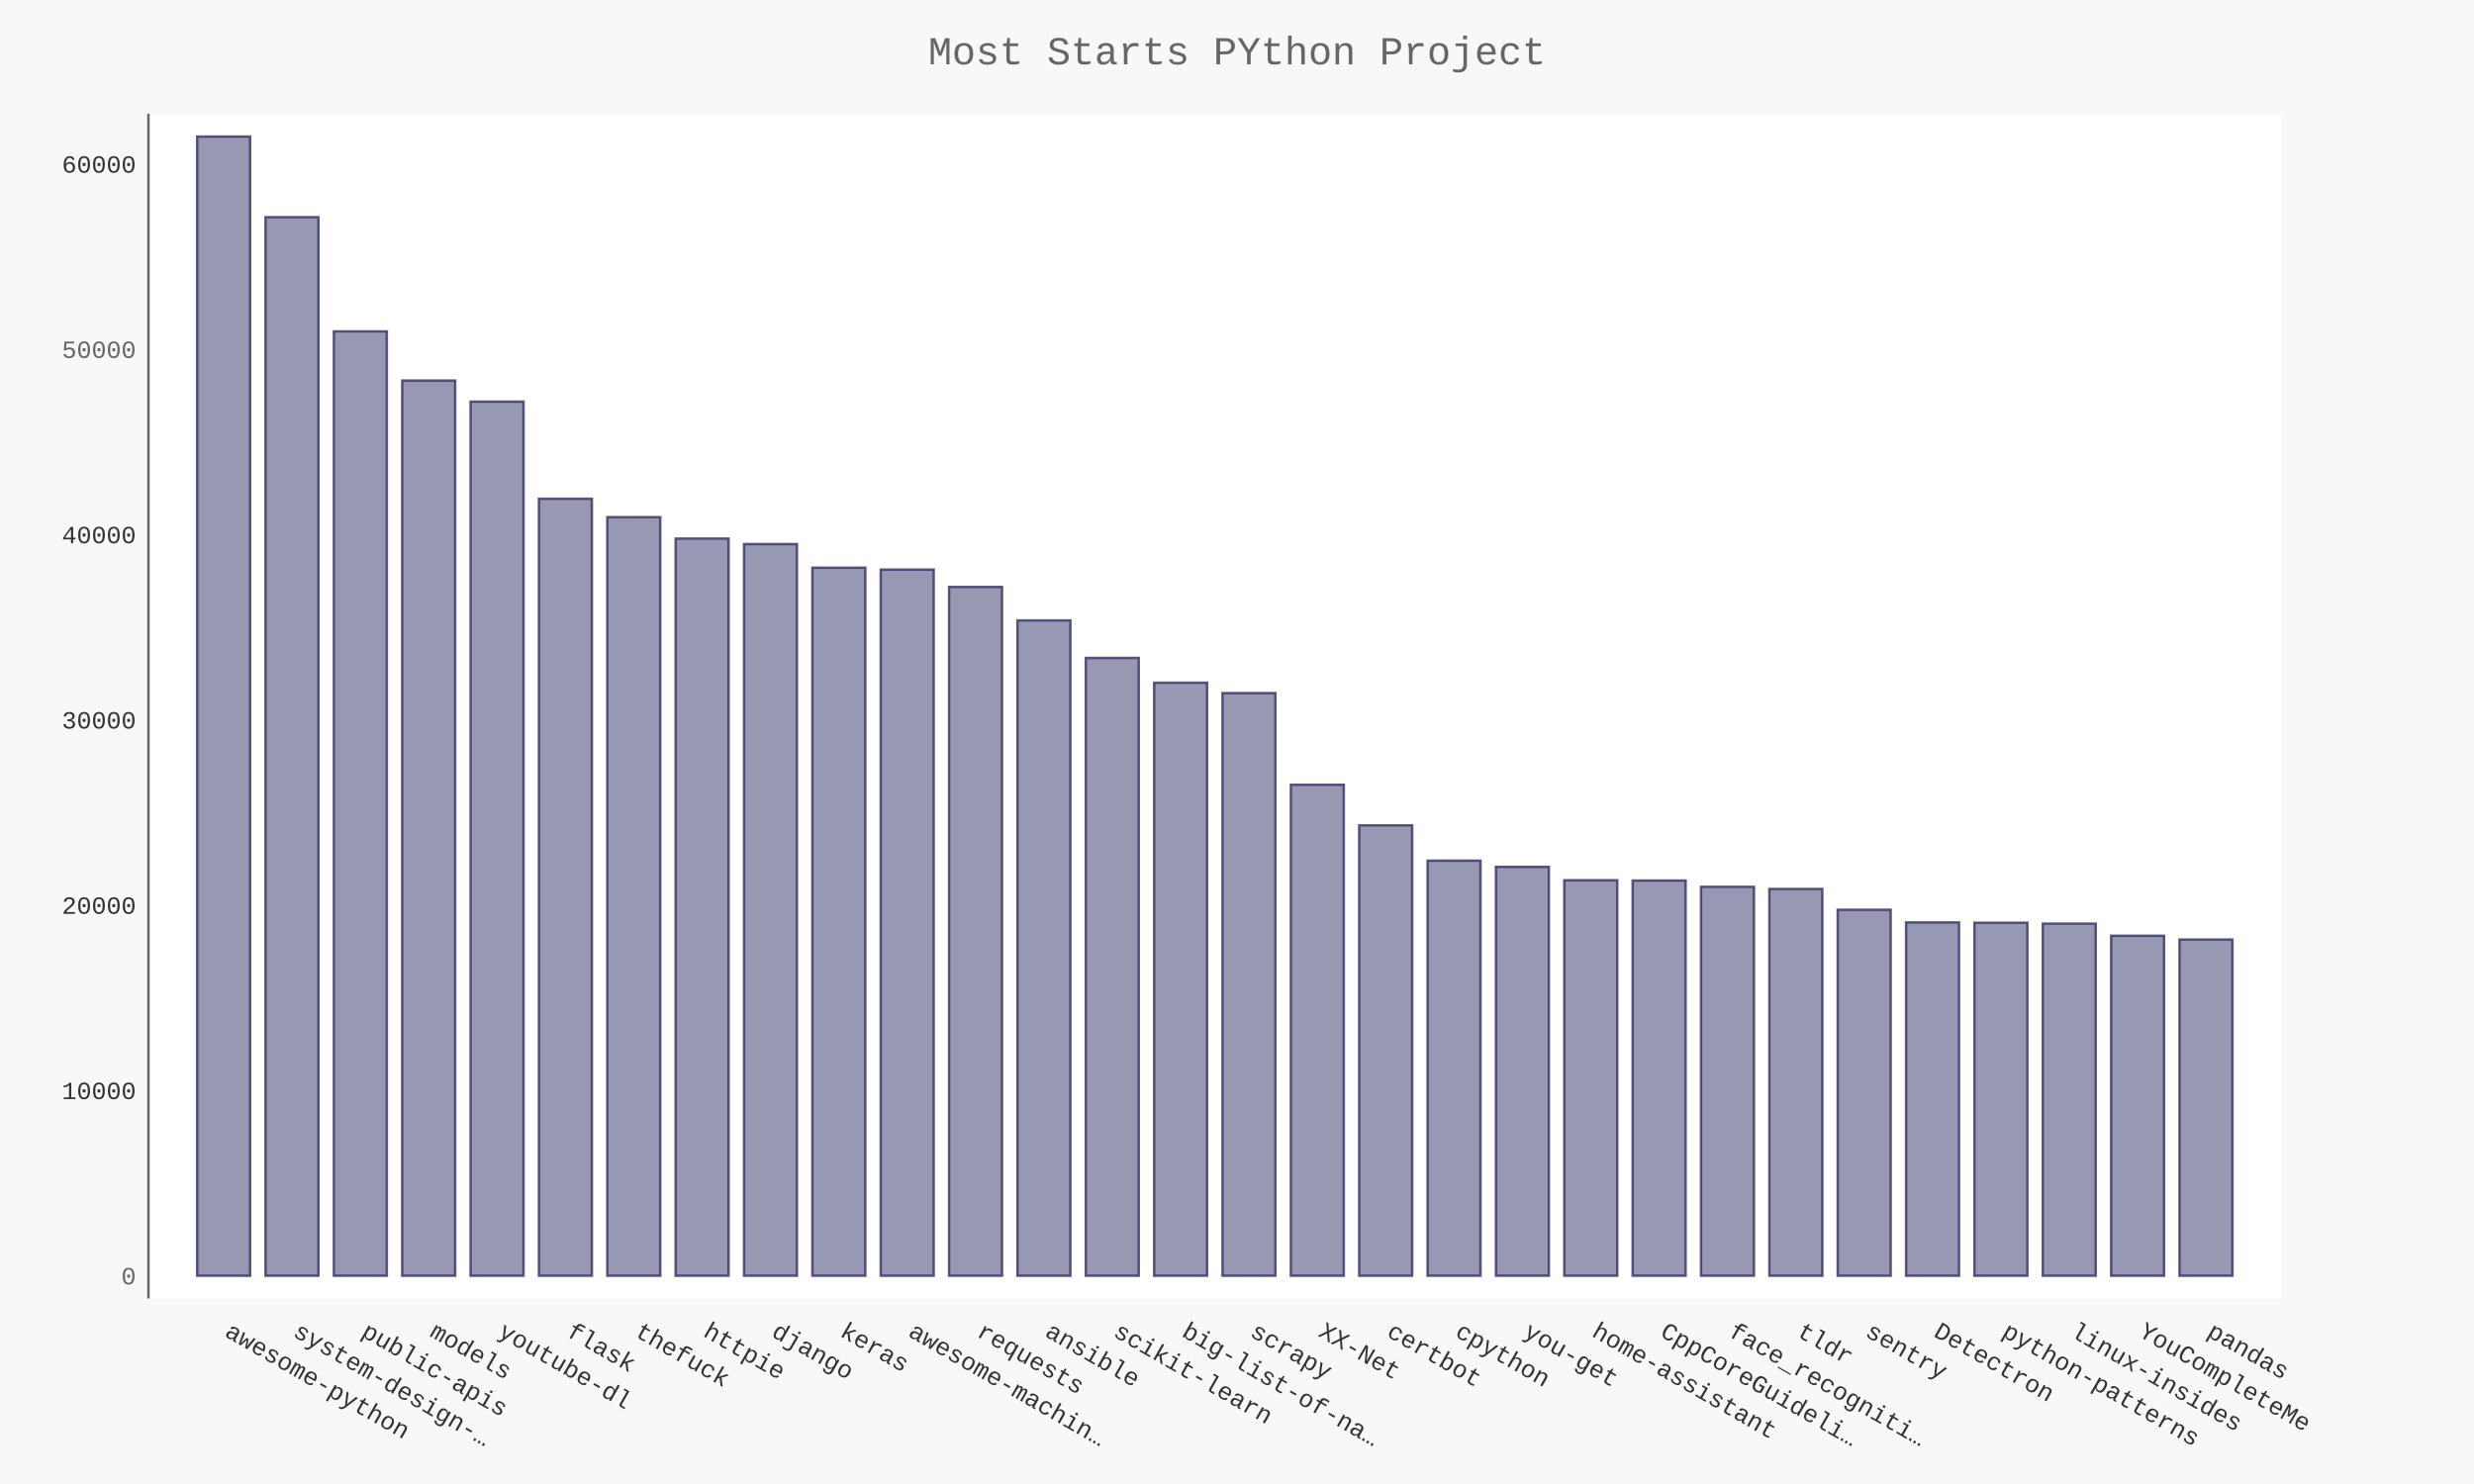
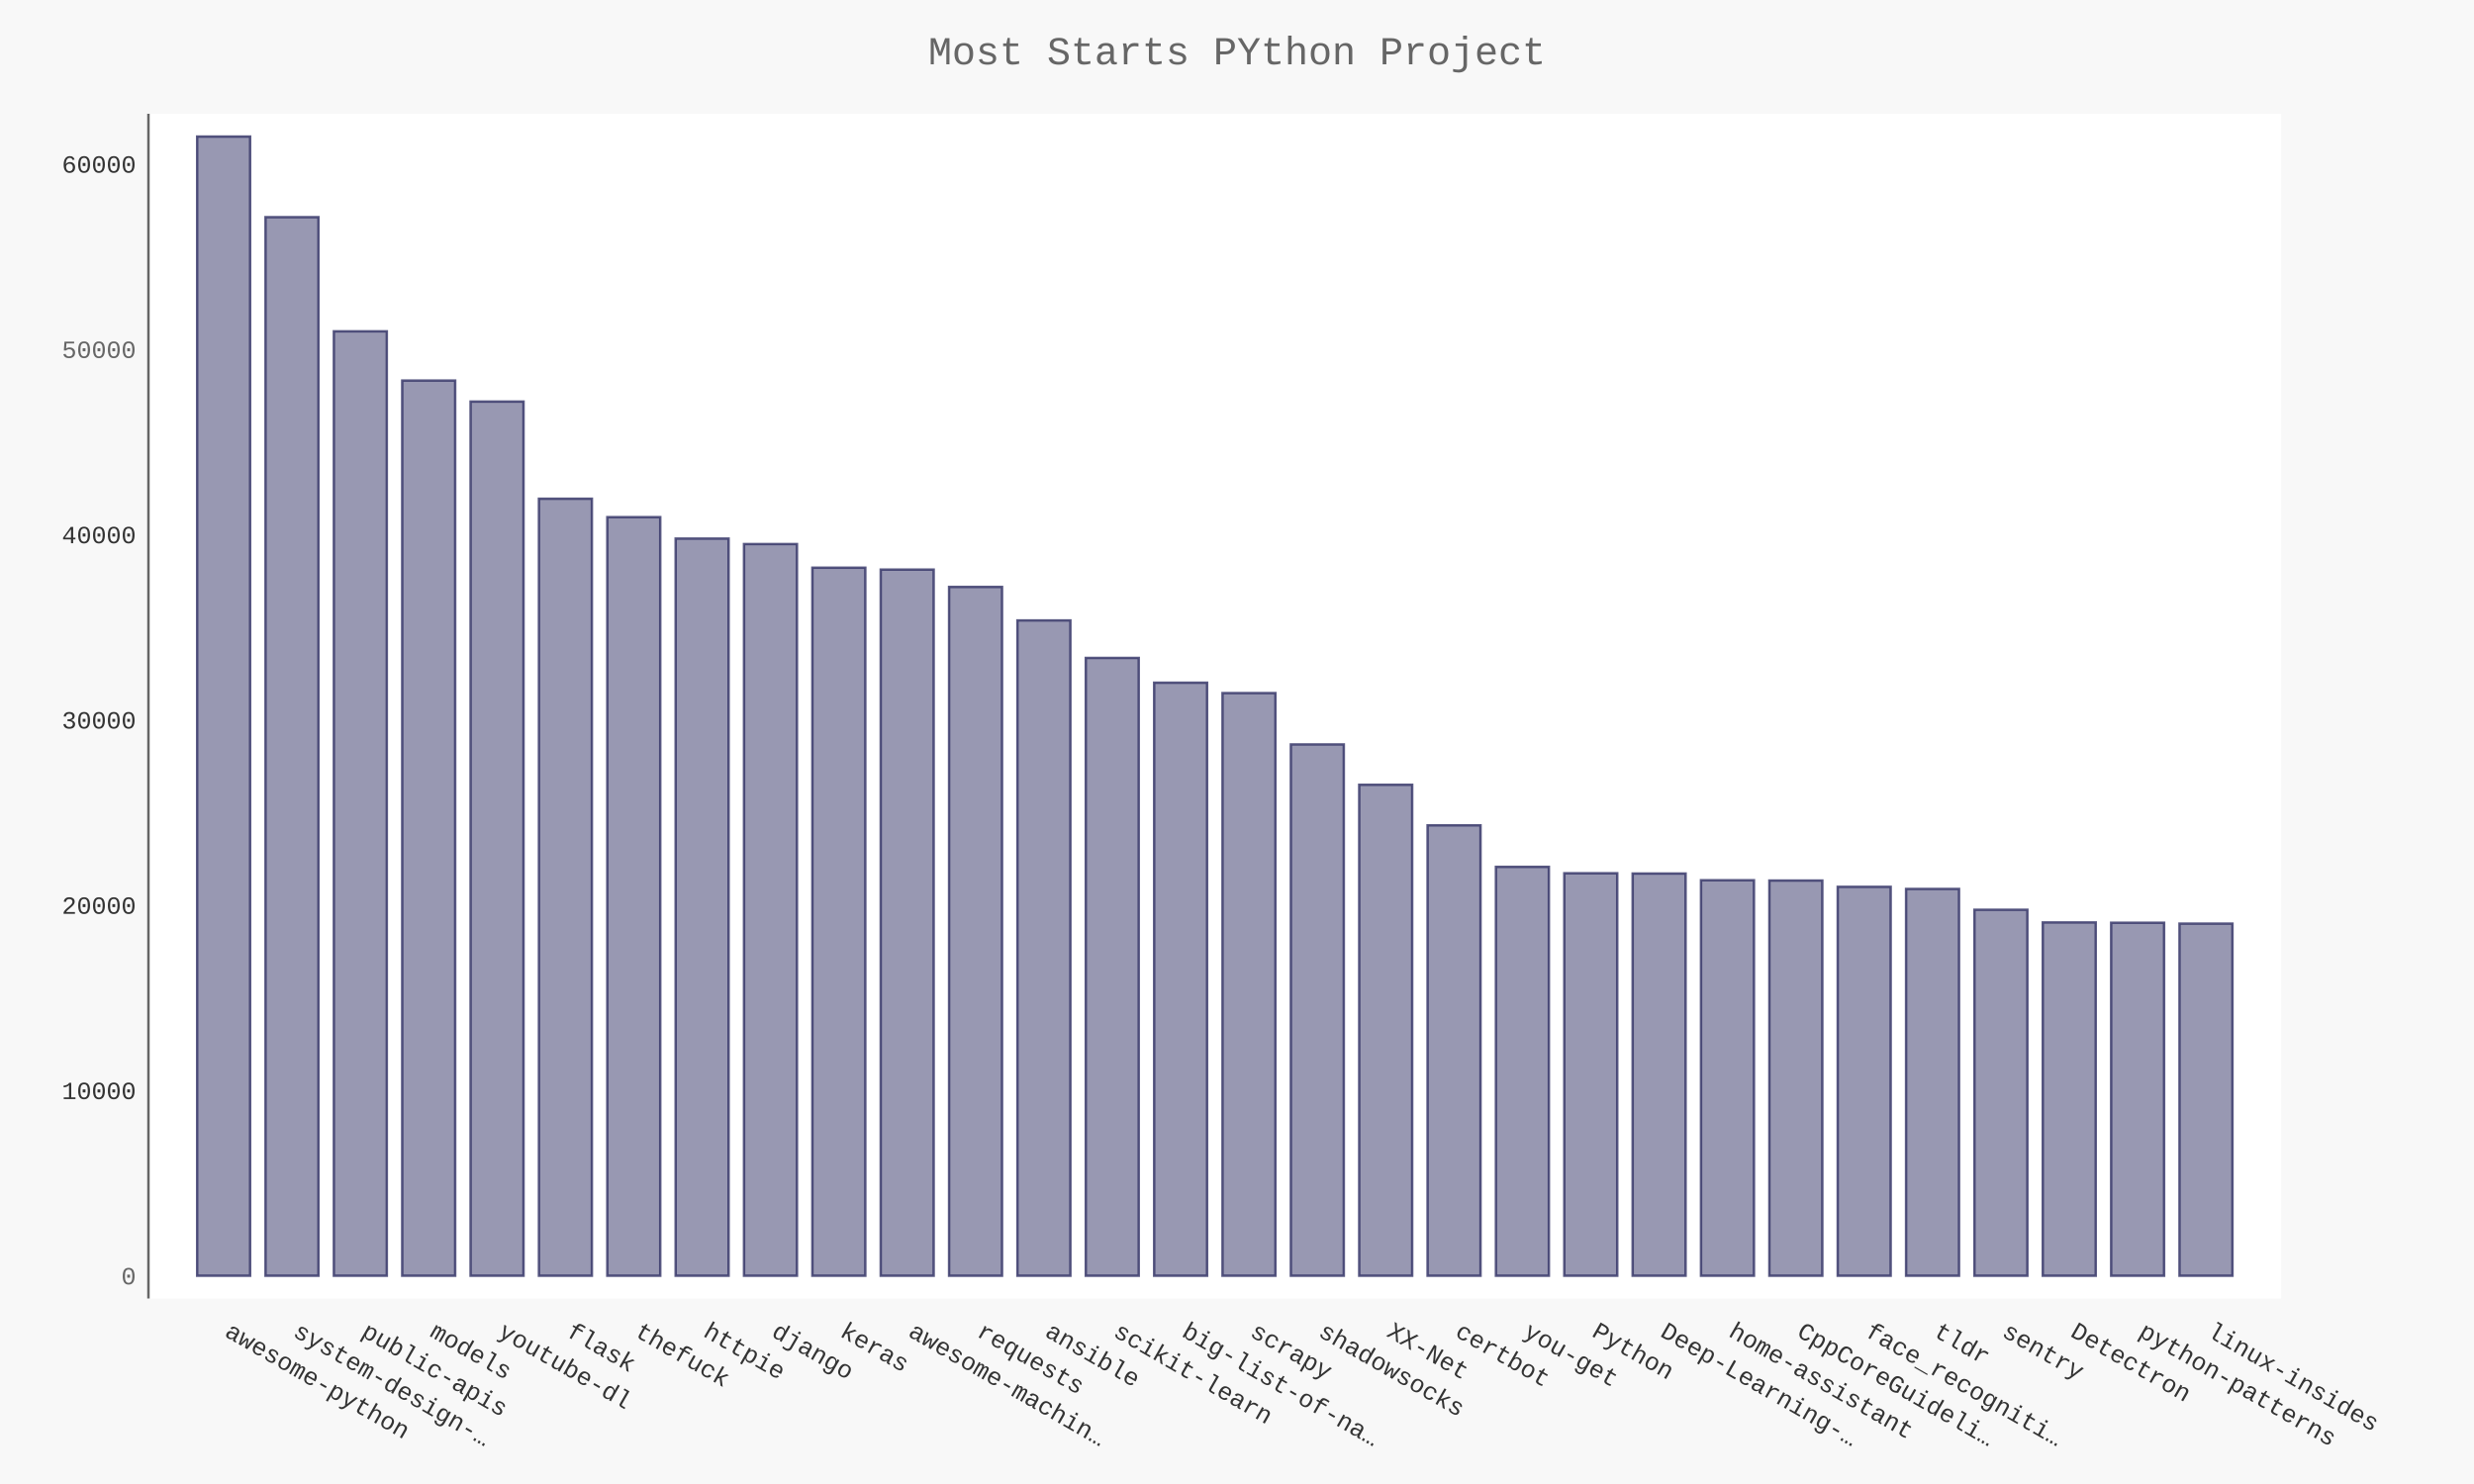
- <svg xmlns="http://www.w3.org/2000/svg" xmlns:xlink="http://www.w3.org/1999/xlink" id="chart-955ccb86-3fe7-4d67-9d68-4173424b4ff0" class="pygal-chart" viewBox="0 0 1000 600">
+ <svg xmlns="http://www.w3.org/2000/svg" xmlns:xlink="http://www.w3.org/1999/xlink" id="chart-057609a1-9b82-4a04-adb5-d7a2f17d69b1" class="pygal-chart" viewBox="0 0 1000 600">
  <defs>
-     <style type="text/css">#chart-955ccb86-3fe7-4d67-9d68-4173424b4ff0{-webkit-user-select:none;-webkit-font-smoothing:antialiased;font-family:Consolas,"Liberation Mono",Menlo,Courier,monospace}#chart-955ccb86-3fe7-4d67-9d68-4173424b4ff0 .title{font-family:Consolas,"Liberation Mono",Menlo,Courier,monospace;font-size:16px}#chart-955ccb86-3fe7-4d67-9d68-4173424b4ff0 .legends .legend text{font-family:Consolas,"Liberation Mono",Menlo,Courier,monospace;font-size:14px}#chart-955ccb86-3fe7-4d67-9d68-4173424b4ff0 .axis text{font-family:Consolas,"Liberation Mono",Menlo,Courier,monospace;font-size:10px}#chart-955ccb86-3fe7-4d67-9d68-4173424b4ff0 .axis text.major{font-family:Consolas,"Liberation Mono",Menlo,Courier,monospace;font-size:10px}#chart-955ccb86-3fe7-4d67-9d68-4173424b4ff0 .text-overlay text.value{font-family:Consolas,"Liberation Mono",Menlo,Courier,monospace;font-size:16px}#chart-955ccb86-3fe7-4d67-9d68-4173424b4ff0 .text-overlay text.label{font-family:Consolas,"Liberation Mono",Menlo,Courier,monospace;font-size:10px}#chart-955ccb86-3fe7-4d67-9d68-4173424b4ff0 .tooltip{font-family:Consolas,"Liberation Mono",Menlo,Courier,monospace;font-size:14px}#chart-955ccb86-3fe7-4d67-9d68-4173424b4ff0 text.no_data{font-family:Consolas,"Liberation Mono",Menlo,Courier,monospace;font-size:64px}
- #chart-955ccb86-3fe7-4d67-9d68-4173424b4ff0{background-color:#f8f8f8}#chart-955ccb86-3fe7-4d67-9d68-4173424b4ff0 path,#chart-955ccb86-3fe7-4d67-9d68-4173424b4ff0 line,#chart-955ccb86-3fe7-4d67-9d68-4173424b4ff0 rect,#chart-955ccb86-3fe7-4d67-9d68-4173424b4ff0 circle{-webkit-transition:250ms ease-in;-moz-transition:250ms ease-in;transition:250ms ease-in}#chart-955ccb86-3fe7-4d67-9d68-4173424b4ff0 .graph &gt; .background{fill:#f8f8f8}#chart-955ccb86-3fe7-4d67-9d68-4173424b4ff0 .plot &gt; .background{fill:#ffffff}#chart-955ccb86-3fe7-4d67-9d68-4173424b4ff0 .graph{fill:#333}#chart-955ccb86-3fe7-4d67-9d68-4173424b4ff0 text.no_data{fill:#666}#chart-955ccb86-3fe7-4d67-9d68-4173424b4ff0 .title{fill:#666}#chart-955ccb86-3fe7-4d67-9d68-4173424b4ff0 .legends .legend text{fill:#333}#chart-955ccb86-3fe7-4d67-9d68-4173424b4ff0 .legends .legend:hover text{fill:#666}#chart-955ccb86-3fe7-4d67-9d68-4173424b4ff0 .axis .line{stroke:#666}#chart-955ccb86-3fe7-4d67-9d68-4173424b4ff0 .axis .guide.line{stroke:rgba(0,0,0,0.5)}#chart-955ccb86-3fe7-4d67-9d68-4173424b4ff0 .axis .major.line{stroke:#333}#chart-955ccb86-3fe7-4d67-9d68-4173424b4ff0 .axis text.major{fill:#666}#chart-955ccb86-3fe7-4d67-9d68-4173424b4ff0 .axis.y .guides:hover .guide.line,#chart-955ccb86-3fe7-4d67-9d68-4173424b4ff0 .line-graph .axis.x .guides:hover .guide.line,#chart-955ccb86-3fe7-4d67-9d68-4173424b4ff0 .stackedline-graph .axis.x .guides:hover .guide.line,#chart-955ccb86-3fe7-4d67-9d68-4173424b4ff0 .xy-graph .axis.x .guides:hover .guide.line{stroke:#666}#chart-955ccb86-3fe7-4d67-9d68-4173424b4ff0 .axis .guides:hover text{fill:#666}#chart-955ccb86-3fe7-4d67-9d68-4173424b4ff0 .reactive{fill-opacity:.5;stroke-opacity:.8}#chart-955ccb86-3fe7-4d67-9d68-4173424b4ff0 .ci{stroke:#333}#chart-955ccb86-3fe7-4d67-9d68-4173424b4ff0 .reactive.active,#chart-955ccb86-3fe7-4d67-9d68-4173424b4ff0 .active .reactive{fill-opacity:.9;stroke-opacity:.9;stroke-width:4}#chart-955ccb86-3fe7-4d67-9d68-4173424b4ff0 .ci .reactive.active{stroke-width:1.5}#chart-955ccb86-3fe7-4d67-9d68-4173424b4ff0 .series text{fill:#666}#chart-955ccb86-3fe7-4d67-9d68-4173424b4ff0 .tooltip rect{fill:#ffffff;stroke:#666;-webkit-transition:opacity 250ms ease-in;-moz-transition:opacity 250ms ease-in;transition:opacity 250ms ease-in}#chart-955ccb86-3fe7-4d67-9d68-4173424b4ff0 .tooltip .label{fill:#333}#chart-955ccb86-3fe7-4d67-9d68-4173424b4ff0 .tooltip .label{fill:#333}#chart-955ccb86-3fe7-4d67-9d68-4173424b4ff0 .tooltip .legend{font-size:.8em;fill:rgba(0,0,0,0.5)}#chart-955ccb86-3fe7-4d67-9d68-4173424b4ff0 .tooltip .x_label{font-size:.6em;fill:#666}#chart-955ccb86-3fe7-4d67-9d68-4173424b4ff0 .tooltip .xlink{font-size:.5em;text-decoration:underline}#chart-955ccb86-3fe7-4d67-9d68-4173424b4ff0 .tooltip .value{font-size:1.5em}#chart-955ccb86-3fe7-4d67-9d68-4173424b4ff0 .bound{font-size:.5em}#chart-955ccb86-3fe7-4d67-9d68-4173424b4ff0 .max-value{font-size:.75em;fill:rgba(0,0,0,0.5)}#chart-955ccb86-3fe7-4d67-9d68-4173424b4ff0 .map-element{fill:#ffffff;stroke:rgba(0,0,0,0.5) !important}#chart-955ccb86-3fe7-4d67-9d68-4173424b4ff0 .map-element .reactive{fill-opacity:inherit;stroke-opacity:inherit}#chart-955ccb86-3fe7-4d67-9d68-4173424b4ff0 .color-0,#chart-955ccb86-3fe7-4d67-9d68-4173424b4ff0 .color-0 a:visited{stroke:#333366;fill:#333366}#chart-955ccb86-3fe7-4d67-9d68-4173424b4ff0 .text-overlay .color-0 text{fill:black}
- #chart-955ccb86-3fe7-4d67-9d68-4173424b4ff0 text.no_data{text-anchor:middle}#chart-955ccb86-3fe7-4d67-9d68-4173424b4ff0 .guide.line{fill:none}#chart-955ccb86-3fe7-4d67-9d68-4173424b4ff0 .centered{text-anchor:middle}#chart-955ccb86-3fe7-4d67-9d68-4173424b4ff0 .title{text-anchor:middle}#chart-955ccb86-3fe7-4d67-9d68-4173424b4ff0 .legends .legend text{fill-opacity:1}#chart-955ccb86-3fe7-4d67-9d68-4173424b4ff0 .axis.x text{text-anchor:middle}#chart-955ccb86-3fe7-4d67-9d68-4173424b4ff0 .axis.x:not(.web) text[transform]{text-anchor:start}#chart-955ccb86-3fe7-4d67-9d68-4173424b4ff0 .axis.x:not(.web) text[transform].backwards{text-anchor:end}#chart-955ccb86-3fe7-4d67-9d68-4173424b4ff0 .axis.y text{text-anchor:end}#chart-955ccb86-3fe7-4d67-9d68-4173424b4ff0 .axis.y text[transform].backwards{text-anchor:start}#chart-955ccb86-3fe7-4d67-9d68-4173424b4ff0 .axis.y2 text{text-anchor:start}#chart-955ccb86-3fe7-4d67-9d68-4173424b4ff0 .axis.y2 text[transform].backwards{text-anchor:end}#chart-955ccb86-3fe7-4d67-9d68-4173424b4ff0 .axis .guide.line{stroke-dasharray:4,4}#chart-955ccb86-3fe7-4d67-9d68-4173424b4ff0 .axis .major.guide.line{stroke-dasharray:6,6}#chart-955ccb86-3fe7-4d67-9d68-4173424b4ff0 .horizontal .axis.y .guide.line,#chart-955ccb86-3fe7-4d67-9d68-4173424b4ff0 .horizontal .axis.y2 .guide.line,#chart-955ccb86-3fe7-4d67-9d68-4173424b4ff0 .vertical .axis.x .guide.line{opacity:0}#chart-955ccb86-3fe7-4d67-9d68-4173424b4ff0 .horizontal .axis.always_show .guide.line,#chart-955ccb86-3fe7-4d67-9d68-4173424b4ff0 .vertical .axis.always_show .guide.line{opacity:1 !important}#chart-955ccb86-3fe7-4d67-9d68-4173424b4ff0 .axis.y .guides:hover .guide.line,#chart-955ccb86-3fe7-4d67-9d68-4173424b4ff0 .axis.y2 .guides:hover .guide.line,#chart-955ccb86-3fe7-4d67-9d68-4173424b4ff0 .axis.x .guides:hover .guide.line{opacity:1}#chart-955ccb86-3fe7-4d67-9d68-4173424b4ff0 .axis .guides:hover text{opacity:1}#chart-955ccb86-3fe7-4d67-9d68-4173424b4ff0 .nofill{fill:none}#chart-955ccb86-3fe7-4d67-9d68-4173424b4ff0 .subtle-fill{fill-opacity:.2}#chart-955ccb86-3fe7-4d67-9d68-4173424b4ff0 .dot{stroke-width:1px;fill-opacity:1}#chart-955ccb86-3fe7-4d67-9d68-4173424b4ff0 .dot.active{stroke-width:5px}#chart-955ccb86-3fe7-4d67-9d68-4173424b4ff0 .dot.negative{fill:transparent}#chart-955ccb86-3fe7-4d67-9d68-4173424b4ff0 text,#chart-955ccb86-3fe7-4d67-9d68-4173424b4ff0 tspan{stroke:none !important}#chart-955ccb86-3fe7-4d67-9d68-4173424b4ff0 .series text.active{opacity:1}#chart-955ccb86-3fe7-4d67-9d68-4173424b4ff0 .tooltip rect{fill-opacity:.95;stroke-width:.5}#chart-955ccb86-3fe7-4d67-9d68-4173424b4ff0 .tooltip text{fill-opacity:1}#chart-955ccb86-3fe7-4d67-9d68-4173424b4ff0 .showable{visibility:hidden}#chart-955ccb86-3fe7-4d67-9d68-4173424b4ff0 .showable.shown{visibility:visible}#chart-955ccb86-3fe7-4d67-9d68-4173424b4ff0 .gauge-background{fill:rgba(229,229,229,1);stroke:none}#chart-955ccb86-3fe7-4d67-9d68-4173424b4ff0 .bg-lines{stroke:#f8f8f8;stroke-width:2px}</style>
+     <style type="text/css">#chart-057609a1-9b82-4a04-adb5-d7a2f17d69b1{-webkit-user-select:none;-webkit-font-smoothing:antialiased;font-family:Consolas,"Liberation Mono",Menlo,Courier,monospace}#chart-057609a1-9b82-4a04-adb5-d7a2f17d69b1 .title{font-family:Consolas,"Liberation Mono",Menlo,Courier,monospace;font-size:16px}#chart-057609a1-9b82-4a04-adb5-d7a2f17d69b1 .legends .legend text{font-family:Consolas,"Liberation Mono",Menlo,Courier,monospace;font-size:14px}#chart-057609a1-9b82-4a04-adb5-d7a2f17d69b1 .axis text{font-family:Consolas,"Liberation Mono",Menlo,Courier,monospace;font-size:10px}#chart-057609a1-9b82-4a04-adb5-d7a2f17d69b1 .axis text.major{font-family:Consolas,"Liberation Mono",Menlo,Courier,monospace;font-size:10px}#chart-057609a1-9b82-4a04-adb5-d7a2f17d69b1 .text-overlay text.value{font-family:Consolas,"Liberation Mono",Menlo,Courier,monospace;font-size:16px}#chart-057609a1-9b82-4a04-adb5-d7a2f17d69b1 .text-overlay text.label{font-family:Consolas,"Liberation Mono",Menlo,Courier,monospace;font-size:10px}#chart-057609a1-9b82-4a04-adb5-d7a2f17d69b1 .tooltip{font-family:Consolas,"Liberation Mono",Menlo,Courier,monospace;font-size:14px}#chart-057609a1-9b82-4a04-adb5-d7a2f17d69b1 text.no_data{font-family:Consolas,"Liberation Mono",Menlo,Courier,monospace;font-size:64px}
+ #chart-057609a1-9b82-4a04-adb5-d7a2f17d69b1{background-color:#f8f8f8}#chart-057609a1-9b82-4a04-adb5-d7a2f17d69b1 path,#chart-057609a1-9b82-4a04-adb5-d7a2f17d69b1 line,#chart-057609a1-9b82-4a04-adb5-d7a2f17d69b1 rect,#chart-057609a1-9b82-4a04-adb5-d7a2f17d69b1 circle{-webkit-transition:250ms ease-in;-moz-transition:250ms ease-in;transition:250ms ease-in}#chart-057609a1-9b82-4a04-adb5-d7a2f17d69b1 .graph &gt; .background{fill:#f8f8f8}#chart-057609a1-9b82-4a04-adb5-d7a2f17d69b1 .plot &gt; .background{fill:#ffffff}#chart-057609a1-9b82-4a04-adb5-d7a2f17d69b1 .graph{fill:#333}#chart-057609a1-9b82-4a04-adb5-d7a2f17d69b1 text.no_data{fill:#666}#chart-057609a1-9b82-4a04-adb5-d7a2f17d69b1 .title{fill:#666}#chart-057609a1-9b82-4a04-adb5-d7a2f17d69b1 .legends .legend text{fill:#333}#chart-057609a1-9b82-4a04-adb5-d7a2f17d69b1 .legends .legend:hover text{fill:#666}#chart-057609a1-9b82-4a04-adb5-d7a2f17d69b1 .axis .line{stroke:#666}#chart-057609a1-9b82-4a04-adb5-d7a2f17d69b1 .axis .guide.line{stroke:rgba(0,0,0,0.5)}#chart-057609a1-9b82-4a04-adb5-d7a2f17d69b1 .axis .major.line{stroke:#333}#chart-057609a1-9b82-4a04-adb5-d7a2f17d69b1 .axis text.major{fill:#666}#chart-057609a1-9b82-4a04-adb5-d7a2f17d69b1 .axis.y .guides:hover .guide.line,#chart-057609a1-9b82-4a04-adb5-d7a2f17d69b1 .line-graph .axis.x .guides:hover .guide.line,#chart-057609a1-9b82-4a04-adb5-d7a2f17d69b1 .stackedline-graph .axis.x .guides:hover .guide.line,#chart-057609a1-9b82-4a04-adb5-d7a2f17d69b1 .xy-graph .axis.x .guides:hover .guide.line{stroke:#666}#chart-057609a1-9b82-4a04-adb5-d7a2f17d69b1 .axis .guides:hover text{fill:#666}#chart-057609a1-9b82-4a04-adb5-d7a2f17d69b1 .reactive{fill-opacity:.5;stroke-opacity:.8}#chart-057609a1-9b82-4a04-adb5-d7a2f17d69b1 .ci{stroke:#333}#chart-057609a1-9b82-4a04-adb5-d7a2f17d69b1 .reactive.active,#chart-057609a1-9b82-4a04-adb5-d7a2f17d69b1 .active .reactive{fill-opacity:.9;stroke-opacity:.9;stroke-width:4}#chart-057609a1-9b82-4a04-adb5-d7a2f17d69b1 .ci .reactive.active{stroke-width:1.5}#chart-057609a1-9b82-4a04-adb5-d7a2f17d69b1 .series text{fill:#666}#chart-057609a1-9b82-4a04-adb5-d7a2f17d69b1 .tooltip rect{fill:#ffffff;stroke:#666;-webkit-transition:opacity 250ms ease-in;-moz-transition:opacity 250ms ease-in;transition:opacity 250ms ease-in}#chart-057609a1-9b82-4a04-adb5-d7a2f17d69b1 .tooltip .label{fill:#333}#chart-057609a1-9b82-4a04-adb5-d7a2f17d69b1 .tooltip .label{fill:#333}#chart-057609a1-9b82-4a04-adb5-d7a2f17d69b1 .tooltip .legend{font-size:.8em;fill:rgba(0,0,0,0.5)}#chart-057609a1-9b82-4a04-adb5-d7a2f17d69b1 .tooltip .x_label{font-size:.6em;fill:#666}#chart-057609a1-9b82-4a04-adb5-d7a2f17d69b1 .tooltip .xlink{font-size:.5em;text-decoration:underline}#chart-057609a1-9b82-4a04-adb5-d7a2f17d69b1 .tooltip .value{font-size:1.5em}#chart-057609a1-9b82-4a04-adb5-d7a2f17d69b1 .bound{font-size:.5em}#chart-057609a1-9b82-4a04-adb5-d7a2f17d69b1 .max-value{font-size:.75em;fill:rgba(0,0,0,0.5)}#chart-057609a1-9b82-4a04-adb5-d7a2f17d69b1 .map-element{fill:#ffffff;stroke:rgba(0,0,0,0.5) !important}#chart-057609a1-9b82-4a04-adb5-d7a2f17d69b1 .map-element .reactive{fill-opacity:inherit;stroke-opacity:inherit}#chart-057609a1-9b82-4a04-adb5-d7a2f17d69b1 .color-0,#chart-057609a1-9b82-4a04-adb5-d7a2f17d69b1 .color-0 a:visited{stroke:#333366;fill:#333366}#chart-057609a1-9b82-4a04-adb5-d7a2f17d69b1 .text-overlay .color-0 text{fill:black}
+ #chart-057609a1-9b82-4a04-adb5-d7a2f17d69b1 text.no_data{text-anchor:middle}#chart-057609a1-9b82-4a04-adb5-d7a2f17d69b1 .guide.line{fill:none}#chart-057609a1-9b82-4a04-adb5-d7a2f17d69b1 .centered{text-anchor:middle}#chart-057609a1-9b82-4a04-adb5-d7a2f17d69b1 .title{text-anchor:middle}#chart-057609a1-9b82-4a04-adb5-d7a2f17d69b1 .legends .legend text{fill-opacity:1}#chart-057609a1-9b82-4a04-adb5-d7a2f17d69b1 .axis.x text{text-anchor:middle}#chart-057609a1-9b82-4a04-adb5-d7a2f17d69b1 .axis.x:not(.web) text[transform]{text-anchor:start}#chart-057609a1-9b82-4a04-adb5-d7a2f17d69b1 .axis.x:not(.web) text[transform].backwards{text-anchor:end}#chart-057609a1-9b82-4a04-adb5-d7a2f17d69b1 .axis.y text{text-anchor:end}#chart-057609a1-9b82-4a04-adb5-d7a2f17d69b1 .axis.y text[transform].backwards{text-anchor:start}#chart-057609a1-9b82-4a04-adb5-d7a2f17d69b1 .axis.y2 text{text-anchor:start}#chart-057609a1-9b82-4a04-adb5-d7a2f17d69b1 .axis.y2 text[transform].backwards{text-anchor:end}#chart-057609a1-9b82-4a04-adb5-d7a2f17d69b1 .axis .guide.line{stroke-dasharray:4,4}#chart-057609a1-9b82-4a04-adb5-d7a2f17d69b1 .axis .major.guide.line{stroke-dasharray:6,6}#chart-057609a1-9b82-4a04-adb5-d7a2f17d69b1 .horizontal .axis.y .guide.line,#chart-057609a1-9b82-4a04-adb5-d7a2f17d69b1 .horizontal .axis.y2 .guide.line,#chart-057609a1-9b82-4a04-adb5-d7a2f17d69b1 .vertical .axis.x .guide.line{opacity:0}#chart-057609a1-9b82-4a04-adb5-d7a2f17d69b1 .horizontal .axis.always_show .guide.line,#chart-057609a1-9b82-4a04-adb5-d7a2f17d69b1 .vertical .axis.always_show .guide.line{opacity:1 !important}#chart-057609a1-9b82-4a04-adb5-d7a2f17d69b1 .axis.y .guides:hover .guide.line,#chart-057609a1-9b82-4a04-adb5-d7a2f17d69b1 .axis.y2 .guides:hover .guide.line,#chart-057609a1-9b82-4a04-adb5-d7a2f17d69b1 .axis.x .guides:hover .guide.line{opacity:1}#chart-057609a1-9b82-4a04-adb5-d7a2f17d69b1 .axis .guides:hover text{opacity:1}#chart-057609a1-9b82-4a04-adb5-d7a2f17d69b1 .nofill{fill:none}#chart-057609a1-9b82-4a04-adb5-d7a2f17d69b1 .subtle-fill{fill-opacity:.2}#chart-057609a1-9b82-4a04-adb5-d7a2f17d69b1 .dot{stroke-width:1px;fill-opacity:1}#chart-057609a1-9b82-4a04-adb5-d7a2f17d69b1 .dot.active{stroke-width:5px}#chart-057609a1-9b82-4a04-adb5-d7a2f17d69b1 .dot.negative{fill:transparent}#chart-057609a1-9b82-4a04-adb5-d7a2f17d69b1 text,#chart-057609a1-9b82-4a04-adb5-d7a2f17d69b1 tspan{stroke:none !important}#chart-057609a1-9b82-4a04-adb5-d7a2f17d69b1 .series text.active{opacity:1}#chart-057609a1-9b82-4a04-adb5-d7a2f17d69b1 .tooltip rect{fill-opacity:.95;stroke-width:.5}#chart-057609a1-9b82-4a04-adb5-d7a2f17d69b1 .tooltip text{fill-opacity:1}#chart-057609a1-9b82-4a04-adb5-d7a2f17d69b1 .showable{visibility:hidden}#chart-057609a1-9b82-4a04-adb5-d7a2f17d69b1 .showable.shown{visibility:visible}#chart-057609a1-9b82-4a04-adb5-d7a2f17d69b1 .gauge-background{fill:rgba(229,229,229,1);stroke:none}#chart-057609a1-9b82-4a04-adb5-d7a2f17d69b1 .bg-lines{stroke:#f8f8f8;stroke-width:2px}</style>
  </defs>
  <g class="graph bar-graph vertical">
    <rect class="background" height="600" width="1000" x="0" y="0" />
    <g class="plot" transform="translate(60, 46)">
      <rect class="background" height="479.0" width="862.058" x="0" y="0" />
      <g class="axis y">
        <g class="guides">
          <text class="major" x="-5" y="473.288">0</text>
        </g>
        <g class="guides">
          <text class="" x="-5" y="398.376">10000</text>
        </g>
        <g class="guides">
          <text class="" x="-5" y="323.463">20000</text>
        </g>
        <g class="guides">
          <text class="" x="-5" y="248.551">30000</text>
        </g>
        <g class="guides">
          <text class="" x="-5" y="173.639">40000</text>
        </g>
        <g class="guides">
          <text class="major" x="-5" y="98.726">50000</text>
        </g>
        <g class="guides">
          <text class="" x="-5" y="23.814">60000</text>
        </g>
      </g>
      <g class="axis x">
        <path class="line" d="M0 0 v479" />
        <g class="guides">
          <path class="guide line" d="M30.393 0 v479" />
          <text class="" x="30.393" y="494.0" transform="rotate(30 30.39306 494)">awesome-python</text>
        </g>
        <g class="guides">
          <path class="guide line" d="M58.023 0 v479" />
          <text class="" x="58.023" y="494.0" transform="rotate(30 58.02311 494)">system-design-…</text>
        </g>
        <g class="guides">
          <path class="guide line" d="M85.653 0 v479" />
          <text class="" x="85.653" y="494.0" transform="rotate(30 85.65317 494)">public-apis</text>
        </g>
        <g class="guides">
          <path class="guide line" d="M113.283 0 v479" />
          <text class="" x="113.283" y="494.0" transform="rotate(30 113.2832 494)">models</text>
        </g>
        <g class="guides">
          <path class="guide line" d="M140.913 0 v479" />
          <text class="" x="140.913" y="494.0" transform="rotate(30 140.9133 494)">youtube-dl</text>
        </g>
        <g class="guides">
          <path class="guide line" d="M168.543 0 v479" />
          <text class="" x="168.543" y="494.0" transform="rotate(30 168.5433 494)">flask</text>
        </g>
        <g class="guides">
          <path class="guide line" d="M196.173 0 v479" />
          <text class="" x="196.173" y="494.0" transform="rotate(30 196.1734 494)">thefuck</text>
        </g>
        <g class="guides">
          <path class="guide line" d="M223.803 0 v479" />
          <text class="" x="223.803" y="494.0" transform="rotate(30 223.8034 494)">httpie</text>
        </g>
        <g class="guides">
          <path class="guide line" d="M251.434 0 v479" />
          <text class="" x="251.433" y="494.0" transform="rotate(30 251.4335 494)">django</text>
        </g>
        <g class="guides">
          <path class="guide line" d="M279.064 0 v479" />
          <text class="" x="279.064" y="494.0" transform="rotate(30 279.0636 494)">keras</text>
        </g>
        <g class="guides">
          <path class="guide line" d="M306.694 0 v479" />
          <text class="" x="306.694" y="494.0" transform="rotate(30 306.6936 494)">awesome-machin…</text>
        </g>
        <g class="guides">
          <path class="guide line" d="M334.324 0 v479" />
          <text class="" x="334.324" y="494.0" transform="rotate(30 334.3237 494)">requests</text>
        </g>
        <g class="guides">
          <path class="guide line" d="M361.954 0 v479" />
          <text class="" x="361.954" y="494.0" transform="rotate(30 361.9537 494)">ansible</text>
        </g>
        <g class="guides">
          <path class="guide line" d="M389.584 0 v479" />
          <text class="" x="389.584" y="494.0" transform="rotate(30 389.5838 494)">scikit-learn</text>
        </g>
        <g class="guides">
          <path class="guide line" d="M417.214 0 v479" />
          <text class="" x="417.214" y="494.0" transform="rotate(30 417.2138 494)">big-list-of-na…</text>
        </g>
        <g class="guides">
          <path class="guide line" d="M444.844 0 v479" />
          <text class="" x="444.844" y="494.0" transform="rotate(30 444.8439 494)">scrapy</text>
        </g>
        <g class="guides">
          <path class="guide line" d="M472.474 0 v479" />
-           <text class="" x="472.474" y="494.0" transform="rotate(30 472.4739 494)">XX-Net</text>
+           <text class="" x="472.474" y="494.0" transform="rotate(30 472.4739 494)">shadowsocks</text>
        </g>
        <g class="guides">
          <path class="guide line" d="M500.104 0 v479" />
-           <text class="" x="500.104" y="494.0" transform="rotate(30 500.104 494)">certbot</text>
+           <text class="" x="500.104" y="494.0" transform="rotate(30 500.104 494)">XX-Net</text>
        </g>
        <g class="guides">
          <path class="guide line" d="M527.734 0 v479" />
-           <text class="" x="527.734" y="494.0" transform="rotate(30 527.734 494)">cpython</text>
+           <text class="" x="527.734" y="494.0" transform="rotate(30 527.734 494)">certbot</text>
        </g>
        <g class="guides">
          <path class="guide line" d="M555.364 0 v479" />
          <text class="" x="555.364" y="494.0" transform="rotate(30 555.3641 494)">you-get</text>
        </g>
        <g class="guides">
          <path class="guide line" d="M582.994 0 v479" />
-           <text class="" x="582.994" y="494.0" transform="rotate(30 582.9942 494)">home-assistant</text>
+           <text class="" x="582.994" y="494.0" transform="rotate(30 582.9942 494)">Python</text>
        </g>
        <g class="guides">
          <path class="guide line" d="M610.624 0 v479" />
-           <text class="" x="610.624" y="494.0" transform="rotate(30 610.6242 494)">CppCoreGuideli…</text>
+           <text class="" x="610.624" y="494.0" transform="rotate(30 610.6242 494)">Deep-Learning-…</text>
        </g>
        <g class="guides">
          <path class="guide line" d="M638.254 0 v479" />
-           <text class="" x="638.254" y="494.0" transform="rotate(30 638.2543 494)">face_recogniti…</text>
+           <text class="" x="638.254" y="494.0" transform="rotate(30 638.2543 494)">home-assistant</text>
        </g>
        <g class="guides">
          <path class="guide line" d="M665.884 0 v479" />
-           <text class="" x="665.884" y="494.0" transform="rotate(30 665.8843 494)">tldr</text>
+           <text class="" x="665.884" y="494.0" transform="rotate(30 665.8843 494)">CppCoreGuideli…</text>
        </g>
        <g class="guides">
          <path class="guide line" d="M693.514 0 v479" />
-           <text class="" x="693.514" y="494.0" transform="rotate(30 693.5144 494)">sentry</text>
+           <text class="" x="693.514" y="494.0" transform="rotate(30 693.5144 494)">face_recogniti…</text>
        </g>
        <g class="guides">
          <path class="guide line" d="M721.144 0 v479" />
-           <text class="" x="721.144" y="494.0" transform="rotate(30 721.1444 494)">Detectron</text>
+           <text class="" x="721.144" y="494.0" transform="rotate(30 721.1444 494)">tldr</text>
        </g>
        <g class="guides">
          <path class="guide line" d="M748.774 0 v479" />
-           <text class="" x="748.774" y="494.0" transform="rotate(30 748.7745 494)">python-patterns</text>
+           <text class="" x="748.774" y="494.0" transform="rotate(30 748.7745 494)">sentry</text>
        </g>
        <g class="guides">
          <path class="guide line" d="M776.405 0 v479" />
-           <text class="" x="776.405" y="494.0" transform="rotate(30 776.4045 494)">linux-insides</text>
+           <text class="" x="776.405" y="494.0" transform="rotate(30 776.4045 494)">Detectron</text>
        </g>
        <g class="guides">
          <path class="guide line" d="M804.035 0 v479" />
-           <text class="" x="804.035" y="494.0" transform="rotate(30 804.0346 494)">YouCompleteMe</text>
+           <text class="" x="804.035" y="494.0" transform="rotate(30 804.0346 494)">python-patterns</text>
        </g>
        <g class="guides">
          <path class="guide line" d="M831.665 0 v479" />
-           <text class="" x="831.665" y="494.0" transform="rotate(30 831.6647 494)">pandas</text>
+           <text class="" x="831.665" y="494.0" transform="rotate(30 831.6647 494)">linux-insides</text>
        </g>
      </g>
      <g class="series serie-0 color-0">
        <g class="bars">
          <g class="bar">
            <a target="_blank" xlink:href="https://github.com/vinta/awesome-python">
              <rect class="rect reactive tooltip-trigger" height="460.577" rx="0" ry="0" width="21.397" x="19.695" y="9.212" />
            </a>
          </g>
          <g class="bar">
            <a target="_blank" xlink:href="https://github.com/donnemartin/system-design-primer">
-               <rect class="rect reactive tooltip-trigger" height="427.968" rx="0" ry="0" width="21.397" x="47.325" y="41.821" />
+               <rect class="rect reactive tooltip-trigger" height="427.983" rx="0" ry="0" width="21.397" x="47.325" y="41.806" />
            </a>
          </g>
          <g class="bar">
            <a target="_blank" xlink:href="https://github.com/toddmotto/public-apis">
-               <rect class="rect reactive tooltip-trigger" height="381.814" rx="0" ry="0" width="21.397" x="74.955" y="87.975" />
+               <rect class="rect reactive tooltip-trigger" height="381.829" rx="0" ry="0" width="21.397" x="74.955" y="87.96" />
            </a>
          </g>
          <g class="bar">
            <a target="_blank" xlink:href="https://github.com/tensorflow/models">
              <rect class="rect reactive tooltip-trigger" height="361.917" rx="0" ry="0" width="21.397" x="102.585" y="107.871" />
            </a>
          </g>
          <g class="bar">
            <a target="_blank" xlink:href="https://github.com/rg3/youtube-dl">
-               <rect class="rect reactive tooltip-trigger" height="353.4" rx="0" ry="0" width="21.397" x="130.215" y="116.389" />
+               <rect class="rect reactive tooltip-trigger" height="353.422" rx="0" ry="0" width="21.397" x="130.215" y="116.366" />
            </a>
          </g>
          <g class="bar">
            <a target="_blank" xlink:href="https://github.com/pallets/flask">
              <rect class="rect reactive tooltip-trigger" height="314.145" rx="0" ry="0" width="21.397" x="157.845" y="155.643" />
            </a>
          </g>
          <g class="bar">
            <a target="_blank" xlink:href="https://github.com/nvbn/thefuck">
              <rect class="rect reactive tooltip-trigger" height="306.699" rx="0" ry="0" width="21.397" x="185.475" y="163.089" />
            </a>
          </g>
          <g class="bar">
            <a target="_blank" xlink:href="https://github.com/jakubroztocil/httpie">
              <rect class="rect reactive tooltip-trigger" height="298.032" rx="0" ry="0" width="21.397" x="213.105" y="171.757" />
            </a>
          </g>
          <g class="bar">
            <a target="_blank" xlink:href="https://github.com/django/django">
-               <rect class="rect reactive tooltip-trigger" height="295.814" rx="0" ry="0" width="21.397" x="240.735" y="173.974" />
+               <rect class="rect reactive tooltip-trigger" height="295.822" rx="0" ry="0" width="21.397" x="240.735" y="173.967" />
            </a>
          </g>
          <g class="bar">
            <a target="_blank" xlink:href="https://github.com/keras-team/keras">
              <rect class="rect reactive tooltip-trigger" height="286.263" rx="0" ry="0" width="21.397" x="268.365" y="183.525" />
            </a>
          </g>
          <g class="bar">
            <a target="_blank" xlink:href="https://github.com/josephmisiti/awesome-machine-learning">
-               <rect class="rect reactive tooltip-trigger" height="285.484" rx="0" ry="0" width="21.397" x="295.995" y="184.304" />
+               <rect class="rect reactive tooltip-trigger" height="285.491" rx="0" ry="0" width="21.397" x="295.995" y="184.297" />
            </a>
          </g>
          <g class="bar">
            <a target="_blank" xlink:href="https://github.com/kennethreitz/requests">
              <rect class="rect reactive tooltip-trigger" height="278.48" rx="0" ry="0" width="21.397" x="323.625" y="191.309" />
            </a>
          </g>
          <g class="bar">
            <a target="_blank" xlink:href="https://github.com/ansible/ansible">
-               <rect class="rect reactive tooltip-trigger" height="264.935" rx="0" ry="0" width="21.397" x="351.255" y="204.853" />
+               <rect class="rect reactive tooltip-trigger" height="264.943" rx="0" ry="0" width="21.397" x="351.255" y="204.845" />
            </a>
          </g>
          <g class="bar">
            <a target="_blank" xlink:href="https://github.com/scikit-learn/scikit-learn">
              <rect class="rect reactive tooltip-trigger" height="249.781" rx="0" ry="0" width="21.397" x="378.885" y="220.008" />
            </a>
          </g>
          <g class="bar">
            <a target="_blank" xlink:href="https://github.com/minimaxir/big-list-of-naughty-strings">
              <rect class="rect reactive tooltip-trigger" height="239.765" rx="0" ry="0" width="21.397" x="406.515" y="230.024" />
            </a>
          </g>
          <g class="bar">
            <a target="_blank" xlink:href="https://github.com/scrapy/scrapy">
-               <rect class="rect reactive tooltip-trigger" height="235.555" rx="0" ry="0" width="21.397" x="434.146" y="234.234" />
+               <rect class="rect reactive tooltip-trigger" height="235.562" rx="0" ry="0" width="21.397" x="434.146" y="234.226" />
+             </a>
+           </g>
+           <g class="bar">
+             <a target="_blank" xlink:href="https://github.com/shadowsocks/shadowsocks">
+               <rect class="rect reactive tooltip-trigger" height="214.804" rx="0" ry="0" width="21.397" x="461.776" y="254.984" />
            </a>
          </g>
          <g class="bar">
            <a target="_blank" xlink:href="https://github.com/XX-net/XX-Net">
-               <rect class="rect reactive tooltip-trigger" height="198.488" rx="0" ry="0" width="21.397" x="461.776" y="271.3" />
+               <rect class="rect reactive tooltip-trigger" height="198.488" rx="0" ry="0" width="21.397" x="489.406" y="271.3" />
            </a>
          </g>
          <g class="bar">
            <a target="_blank" xlink:href="https://github.com/certbot/certbot">
-               <rect class="rect reactive tooltip-trigger" height="182.097" rx="0" ry="0" width="21.397" x="489.406" y="287.691" />
-             </a>
-           </g>
-           <g class="bar">
-             <a target="_blank" xlink:href="https://github.com/python/cpython">
-               <rect class="rect reactive tooltip-trigger" height="167.811" rx="0" ry="0" width="21.397" x="517.036" y="301.977" />
+               <rect class="rect reactive tooltip-trigger" height="182.097" rx="0" ry="0" width="21.397" x="517.036" y="287.691" />
            </a>
          </g>
          <g class="bar">
            <a target="_blank" xlink:href="https://github.com/soimort/you-get">
              <rect class="rect reactive tooltip-trigger" height="165.309" rx="0" ry="0" width="21.397" x="544.666" y="304.479" />
            </a>
          </g>
          <g class="bar">
+             <a target="_blank" xlink:href="https://github.com/TheAlgorithms/Python">
+               <rect class="rect reactive tooltip-trigger" height="162.717" rx="0" ry="0" width="21.397" x="572.296" y="307.071" />
+             </a>
+           </g>
+           <g class="bar">
+             <a target="_blank" xlink:href="https://github.com/floodsung/Deep-Learning-Papers-Reading-Roadmap">
+               <rect class="rect reactive tooltip-trigger" height="162.605" rx="0" ry="0" width="21.397" x="599.926" y="307.183" />
+             </a>
+           </g>
+           <g class="bar">
            <a target="_blank" xlink:href="https://github.com/home-assistant/home-assistant">
-               <rect class="rect reactive tooltip-trigger" height="159.893" rx="0" ry="0" width="21.397" x="572.296" y="309.895" />
+               <rect class="rect reactive tooltip-trigger" height="159.893" rx="0" ry="0" width="21.397" x="627.556" y="309.895" />
            </a>
          </g>
          <g class="bar">
            <a target="_blank" xlink:href="https://github.com/isocpp/CppCoreGuidelines">
-               <rect class="rect reactive tooltip-trigger" height="159.773" rx="0" ry="0" width="21.397" x="599.926" y="310.015" />
+               <rect class="rect reactive tooltip-trigger" height="159.773" rx="0" ry="0" width="21.397" x="655.186" y="310.015" />
            </a>
          </g>
          <g class="bar">
            <a target="_blank" xlink:href="https://github.com/ageitgey/face_recognition">
-               <rect class="rect reactive tooltip-trigger" height="157.226" rx="0" ry="0" width="21.397" x="627.556" y="312.562" />
+               <rect class="rect reactive tooltip-trigger" height="157.226" rx="0" ry="0" width="21.397" x="682.816" y="312.562" />
            </a>
          </g>
          <g class="bar">
            <a target="_blank" xlink:href="https://github.com/tldr-pages/tldr">
-               <rect class="rect reactive tooltip-trigger" height="156.372" rx="0" ry="0" width="21.397" x="655.186" y="313.416" />
+               <rect class="rect reactive tooltip-trigger" height="156.372" rx="0" ry="0" width="21.397" x="710.446" y="313.416" />
            </a>
          </g>
          <g class="bar">
            <a target="_blank" xlink:href="https://github.com/getsentry/sentry">
-               <rect class="rect reactive tooltip-trigger" height="147.96" rx="0" ry="0" width="21.397" x="682.816" y="321.829" />
+               <rect class="rect reactive tooltip-trigger" height="147.96" rx="0" ry="0" width="21.397" x="738.076" y="321.829" />
            </a>
          </g>
          <g class="bar">
            <a target="_blank" xlink:href="https://github.com/facebookresearch/Detectron">
-               <rect class="rect reactive tooltip-trigger" height="142.836" rx="0" ry="0" width="21.397" x="710.446" y="326.953" />
+               <rect class="rect reactive tooltip-trigger" height="142.836" rx="0" ry="0" width="21.397" x="765.706" y="326.953" />
            </a>
          </g>
          <g class="bar">
            <a target="_blank" xlink:href="https://github.com/faif/python-patterns">
-               <rect class="rect reactive tooltip-trigger" height="142.716" rx="0" ry="0" width="21.397" x="738.076" y="327.073" />
+               <rect class="rect reactive tooltip-trigger" height="142.716" rx="0" ry="0" width="21.397" x="793.336" y="327.073" />
            </a>
          </g>
          <g class="bar">
            <a target="_blank" xlink:href="https://github.com/0xAX/linux-insides">
-               <rect class="rect reactive tooltip-trigger" height="142.356" rx="0" ry="0" width="21.397" x="765.706" y="327.432" />
-             </a>
-           </g>
-           <g class="bar">
-             <a target="_blank" xlink:href="https://github.com/Valloric/YouCompleteMe">
-               <rect class="rect reactive tooltip-trigger" height="137.457" rx="0" ry="0" width="21.397" x="793.336" y="332.332" />
-             </a>
-           </g>
-           <g class="bar">
-             <a target="_blank" xlink:href="https://github.com/pandas-dev/pandas">
-               <rect class="rect reactive tooltip-trigger" height="135.914" rx="0" ry="0" width="21.397" x="820.966" y="333.875" />
+               <rect class="rect reactive tooltip-trigger" height="142.356" rx="0" ry="0" width="21.397" x="820.966" y="327.432" />
            </a>
          </g>
        </g>
      </g>
    </g>
    <g class="titles">
      <text class="title plot_title" x="500.0" y="26">Most Starts PYthon Project</text>
    </g>
    <g class="plot overlay" transform="translate(60, 46)">
      <g class="series serie-0 color-0" />
    </g>
    <g class="plot text-overlay" transform="translate(60, 46)">
      <g class="series serie-0 color-0" />
    </g>
    <g class="plot tooltip-overlay" transform="translate(60, 46)">
      <g class="tooltip" style="opacity: 0" transform="translate(0 0)">
        <rect class="tooltip-box" height="0" rx="0" ry="0" width="0" />
        <g class="text" />
      </g>
    </g>
  </g>
</svg>
